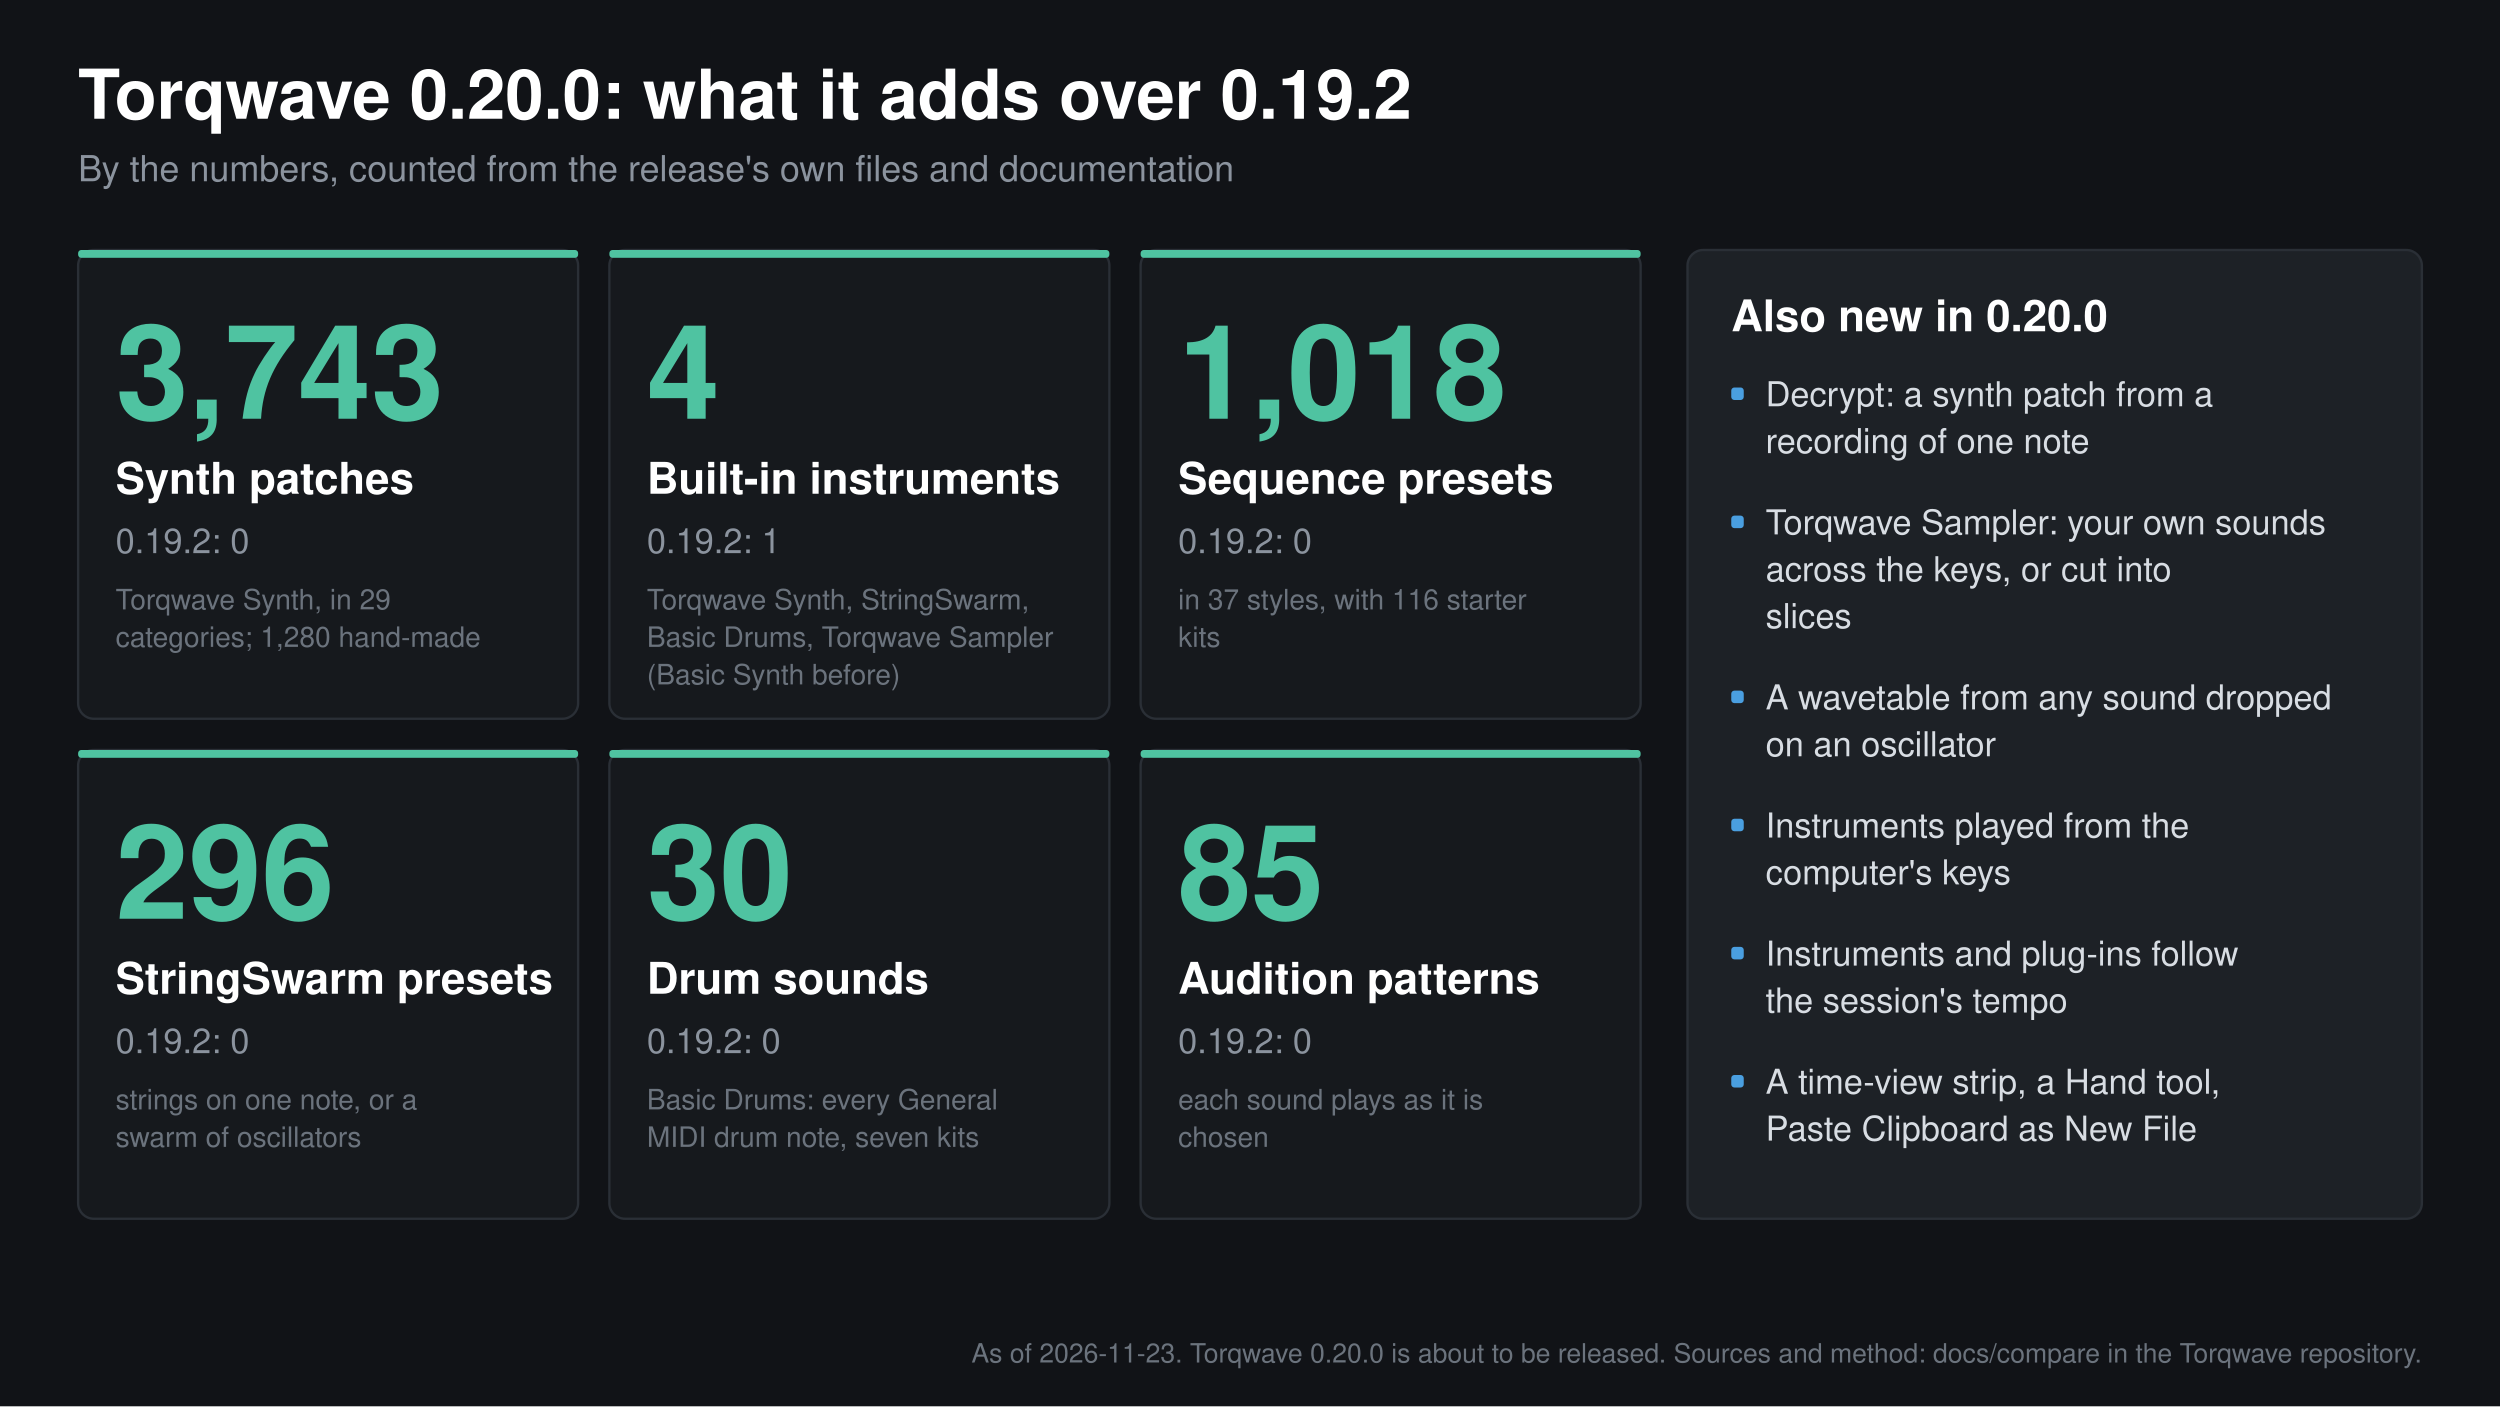
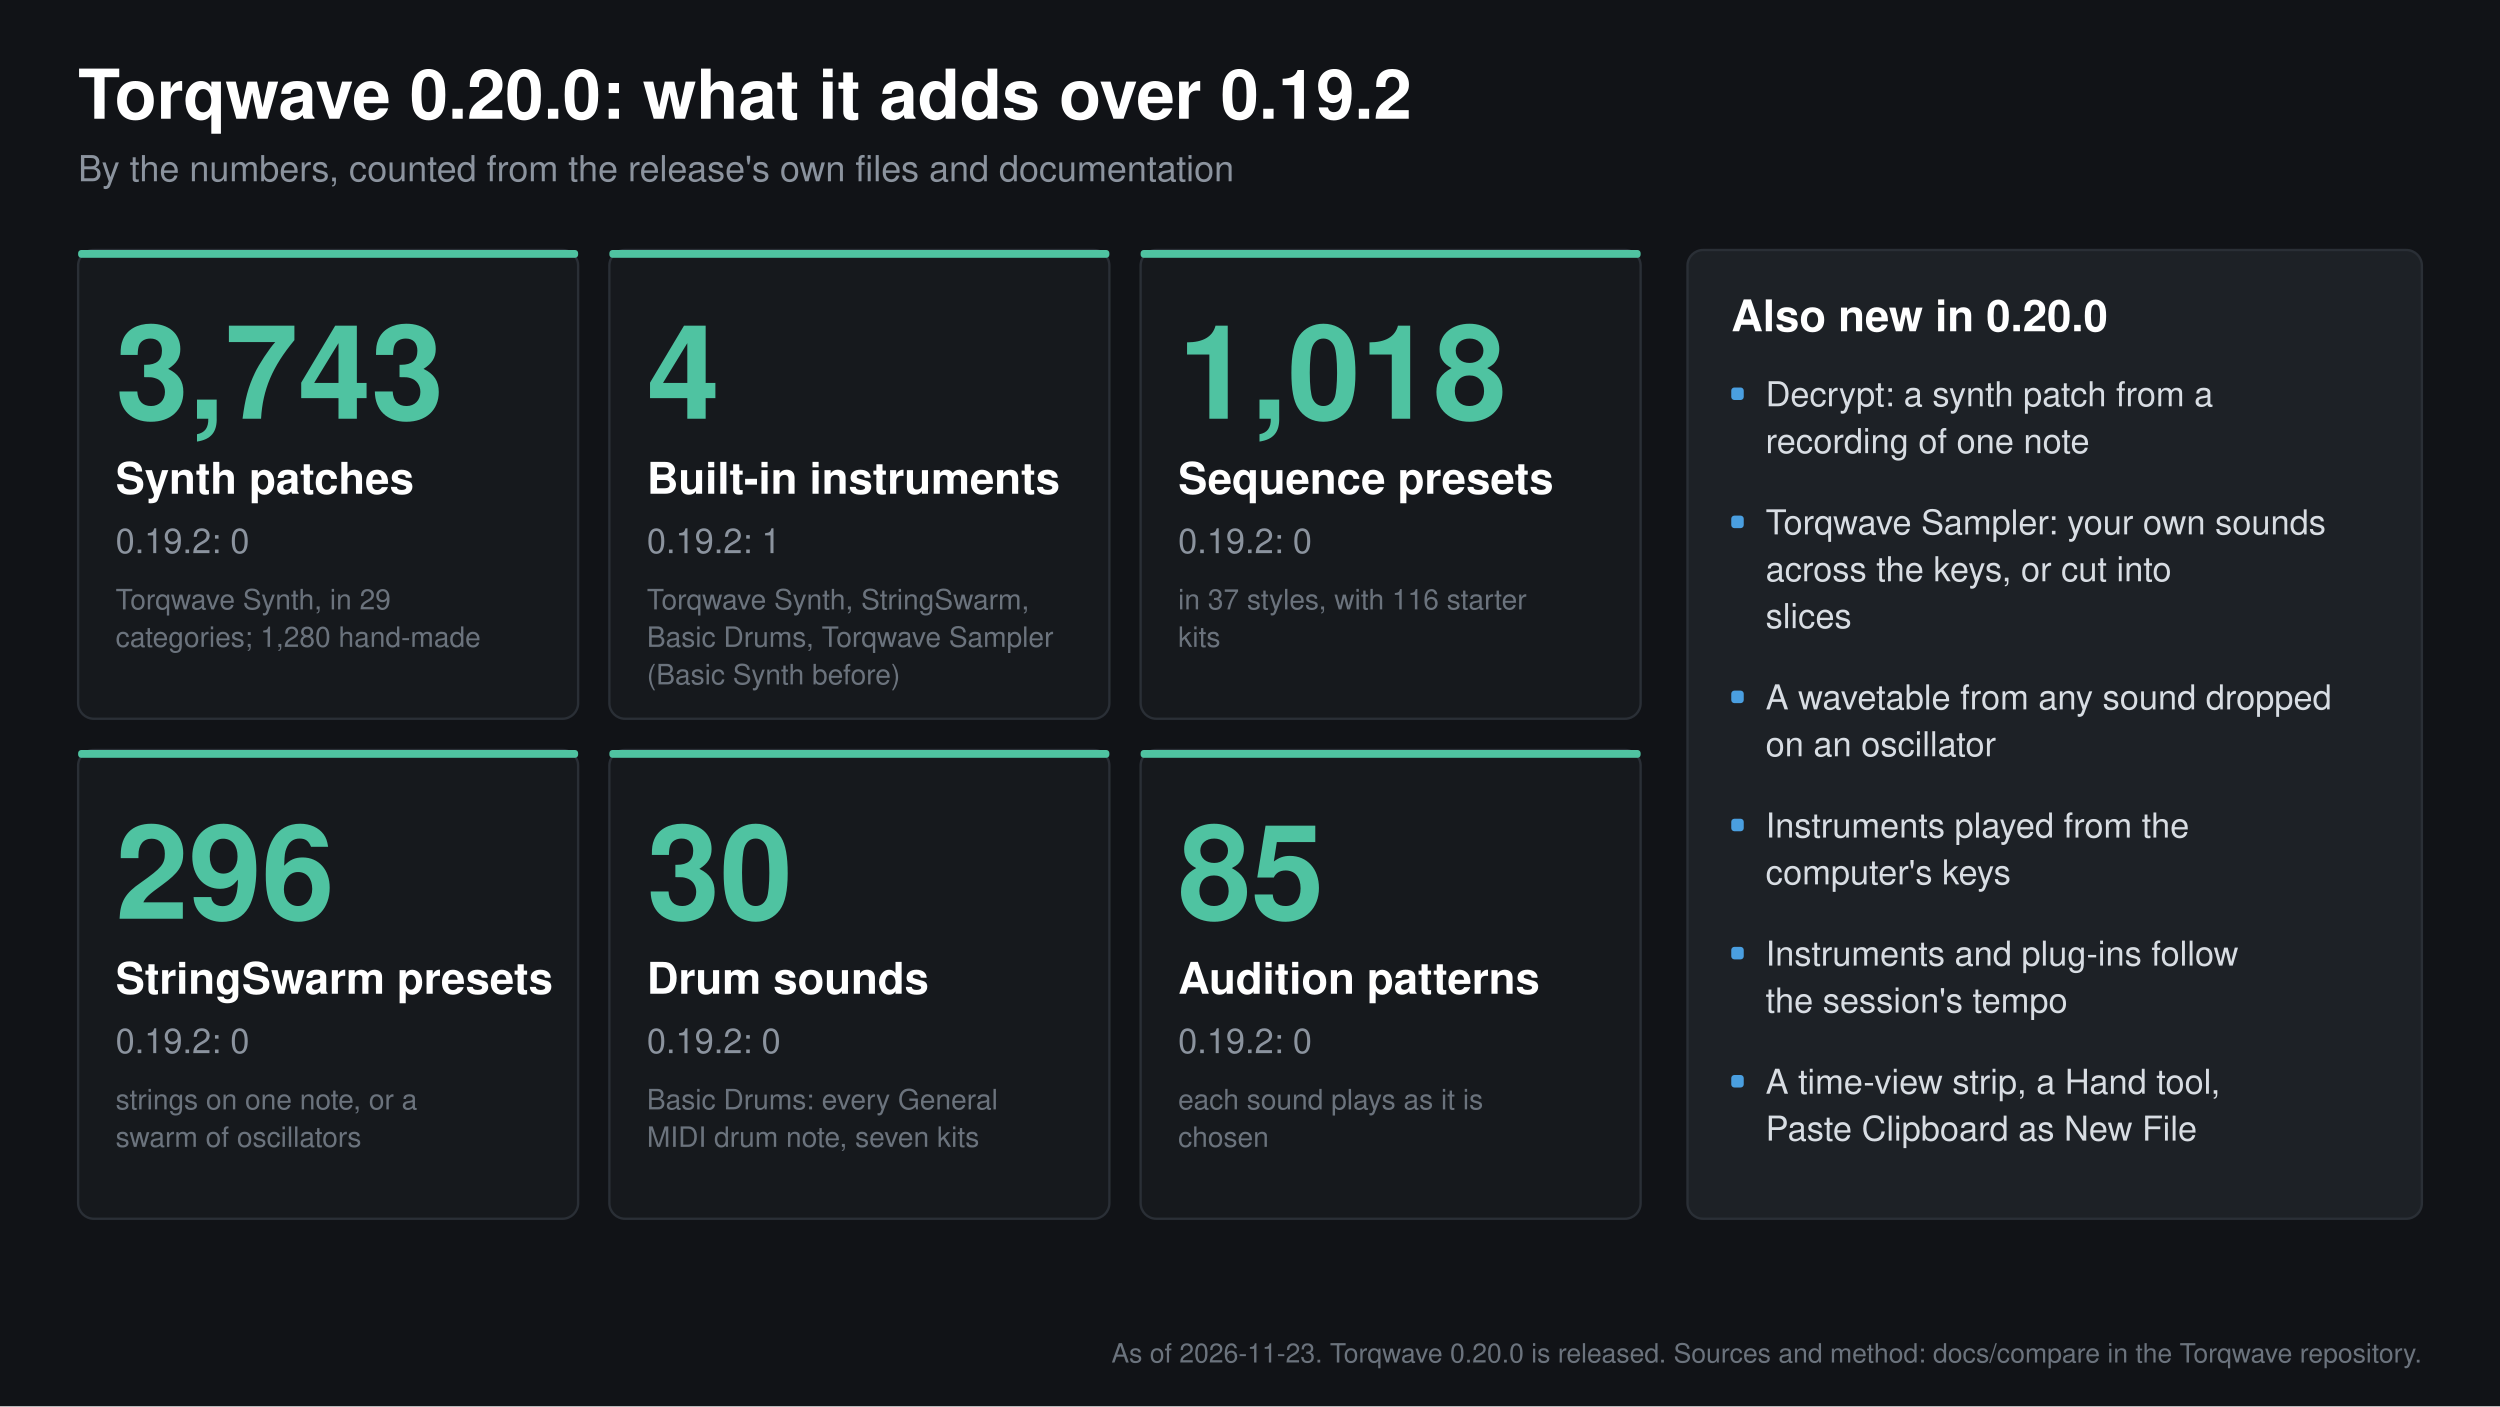
<svg xmlns="http://www.w3.org/2000/svg" width="1600" height="900" viewBox="0 0 1600 900" font-family="Helvetica Neue, Helvetica, Arial, sans-serif">
  <rect width="1600" height="900" fill="#111317" />
  <text x="50.0" y="76.0" font-size="44" fill="#ffffff" text-anchor="start" font-weight="bold">Torqwave 0.20.0: what it adds over 0.19.2</text>
  <text x="50.0" y="116.0" font-size="23" fill="#8b939e" text-anchor="start" font-weight="normal">By the numbers, counted from the release's own files and documentation</text>
-   <text x="1550.0" y="872.0" font-size="17" fill="#6b737d" text-anchor="end" font-weight="normal">As of 2026-11-23. Torqwave 0.20.0 is about to be released. Sources and method: docs/compare in the Torqwave repository.</text>
+   <text x="1550.0" y="872.0" font-size="17" fill="#6b737d" text-anchor="end" font-weight="normal">As of 2026-11-23. Torqwave 0.20.0 is released. Sources and method: docs/compare in the Torqwave repository.</text>
  <rect x="50.0" y="160.0" width="320.0" height="300.0" rx="10" fill="#16191d" stroke="#2a2f36" stroke-width="1.5" />
  <rect x="50.0" y="160.0" width="320.0" height="5.0" rx="2" fill="#4fc3a1" />
  <text x="74.0" y="268.0" font-size="84" fill="#4fc3a1" text-anchor="start" font-weight="bold">3,743</text>
  <text x="74.0" y="316.0" font-size="28" fill="#ffffff" text-anchor="start" font-weight="bold">Synth patches</text>
  <text x="74.0" y="354.0" font-size="22" fill="#8b939e" text-anchor="start" font-weight="normal">0.19.2: 0</text>
  <text x="74.0" y="390.0" font-size="18" fill="#6b737d" text-anchor="start" font-weight="normal">Torqwave Synth, in 29</text>
  <text x="74.0" y="414.0" font-size="18" fill="#6b737d" text-anchor="start" font-weight="normal">categories; 1,280 hand-made</text>
  <rect x="390.0" y="160.0" width="320.0" height="300.0" rx="10" fill="#16191d" stroke="#2a2f36" stroke-width="1.5" />
  <rect x="390.0" y="160.0" width="320.0" height="5.0" rx="2" fill="#4fc3a1" />
  <text x="414.0" y="268.0" font-size="84" fill="#4fc3a1" text-anchor="start" font-weight="bold">4</text>
  <text x="414.0" y="316.0" font-size="28" fill="#ffffff" text-anchor="start" font-weight="bold">Built-in instruments</text>
  <text x="414.0" y="354.0" font-size="22" fill="#8b939e" text-anchor="start" font-weight="normal">0.19.2: 1</text>
  <text x="414.0" y="390.0" font-size="18" fill="#6b737d" text-anchor="start" font-weight="normal">Torqwave Synth, StringSwarm,</text>
  <text x="414.0" y="414.0" font-size="18" fill="#6b737d" text-anchor="start" font-weight="normal">Basic Drums, Torqwave Sampler</text>
  <text x="414.0" y="438.0" font-size="18" fill="#6b737d" text-anchor="start" font-weight="normal">(Basic Synth before)</text>
  <rect x="730.0" y="160.0" width="320.0" height="300.0" rx="10" fill="#16191d" stroke="#2a2f36" stroke-width="1.5" />
  <rect x="730.0" y="160.0" width="320.0" height="5.0" rx="2" fill="#4fc3a1" />
  <text x="754.0" y="268.0" font-size="84" fill="#4fc3a1" text-anchor="start" font-weight="bold">1,018</text>
  <text x="754.0" y="316.0" font-size="28" fill="#ffffff" text-anchor="start" font-weight="bold">Sequence presets</text>
  <text x="754.0" y="354.0" font-size="22" fill="#8b939e" text-anchor="start" font-weight="normal">0.19.2: 0</text>
  <text x="754.0" y="390.0" font-size="18" fill="#6b737d" text-anchor="start" font-weight="normal">in 37 styles, with 116 starter</text>
  <text x="754.0" y="414.0" font-size="18" fill="#6b737d" text-anchor="start" font-weight="normal">kits</text>
  <rect x="50.0" y="480.0" width="320.0" height="300.0" rx="10" fill="#16191d" stroke="#2a2f36" stroke-width="1.5" />
  <rect x="50.0" y="480.0" width="320.0" height="5.0" rx="2" fill="#4fc3a1" />
  <text x="74.0" y="588.0" font-size="84" fill="#4fc3a1" text-anchor="start" font-weight="bold">296</text>
  <text x="74.0" y="636.0" font-size="28" fill="#ffffff" text-anchor="start" font-weight="bold">StringSwarm presets</text>
  <text x="74.0" y="674.0" font-size="22" fill="#8b939e" text-anchor="start" font-weight="normal">0.19.2: 0</text>
  <text x="74.0" y="710.0" font-size="18" fill="#6b737d" text-anchor="start" font-weight="normal">strings on one note, or a</text>
  <text x="74.0" y="734.0" font-size="18" fill="#6b737d" text-anchor="start" font-weight="normal">swarm of oscillators</text>
  <rect x="390.0" y="480.0" width="320.0" height="300.0" rx="10" fill="#16191d" stroke="#2a2f36" stroke-width="1.5" />
  <rect x="390.0" y="480.0" width="320.0" height="5.0" rx="2" fill="#4fc3a1" />
  <text x="414.0" y="588.0" font-size="84" fill="#4fc3a1" text-anchor="start" font-weight="bold">30</text>
  <text x="414.0" y="636.0" font-size="28" fill="#ffffff" text-anchor="start" font-weight="bold">Drum sounds</text>
  <text x="414.0" y="674.0" font-size="22" fill="#8b939e" text-anchor="start" font-weight="normal">0.19.2: 0</text>
  <text x="414.0" y="710.0" font-size="18" fill="#6b737d" text-anchor="start" font-weight="normal">Basic Drums: every General</text>
  <text x="414.0" y="734.0" font-size="18" fill="#6b737d" text-anchor="start" font-weight="normal">MIDI drum note, seven kits</text>
  <rect x="730.0" y="480.0" width="320.0" height="300.0" rx="10" fill="#16191d" stroke="#2a2f36" stroke-width="1.5" />
  <rect x="730.0" y="480.0" width="320.0" height="5.0" rx="2" fill="#4fc3a1" />
  <text x="754.0" y="588.0" font-size="84" fill="#4fc3a1" text-anchor="start" font-weight="bold">85</text>
  <text x="754.0" y="636.0" font-size="28" fill="#ffffff" text-anchor="start" font-weight="bold">Audition patterns</text>
  <text x="754.0" y="674.0" font-size="22" fill="#8b939e" text-anchor="start" font-weight="normal">0.19.2: 0</text>
  <text x="754.0" y="710.0" font-size="18" fill="#6b737d" text-anchor="start" font-weight="normal">each sound plays as it is</text>
  <text x="754.0" y="734.0" font-size="18" fill="#6b737d" text-anchor="start" font-weight="normal">chosen</text>
  <rect x="1080.0" y="160.0" width="470.0" height="620.0" rx="10" fill="#1d2126" stroke="#2a2f36" stroke-width="1.5" />
  <text x="1108.0" y="212.0" font-size="28" fill="#ffffff" text-anchor="start" font-weight="bold">Also new in 0.20.0</text>
  <rect x="1108.0" y="248.0" width="8.0" height="8.0" rx="2" fill="#4a9fe0" />
  <text x="1130.0" y="260.0" font-size="22" fill="#d8dde3" text-anchor="start" font-weight="normal">Decrypt: a synth patch from a</text>
  <text x="1130.0" y="290.0" font-size="22" fill="#d8dde3" text-anchor="start" font-weight="normal">recording of one note</text>
  <rect x="1108.0" y="330.0" width="8.0" height="8.0" rx="2" fill="#4a9fe0" />
  <text x="1130.0" y="342.0" font-size="22" fill="#d8dde3" text-anchor="start" font-weight="normal">Torqwave Sampler: your own sounds</text>
  <text x="1130.0" y="372.0" font-size="22" fill="#d8dde3" text-anchor="start" font-weight="normal">across the keys, or cut into</text>
  <text x="1130.0" y="402.0" font-size="22" fill="#d8dde3" text-anchor="start" font-weight="normal">slices</text>
  <rect x="1108.0" y="442.0" width="8.0" height="8.0" rx="2" fill="#4a9fe0" />
  <text x="1130.0" y="454.0" font-size="22" fill="#d8dde3" text-anchor="start" font-weight="normal">A wavetable from any sound dropped</text>
  <text x="1130.0" y="484.0" font-size="22" fill="#d8dde3" text-anchor="start" font-weight="normal">on an oscillator</text>
  <rect x="1108.0" y="524.0" width="8.0" height="8.0" rx="2" fill="#4a9fe0" />
  <text x="1130.0" y="536.0" font-size="22" fill="#d8dde3" text-anchor="start" font-weight="normal">Instruments played from the</text>
  <text x="1130.0" y="566.0" font-size="22" fill="#d8dde3" text-anchor="start" font-weight="normal">computer's keys</text>
  <rect x="1108.0" y="606.0" width="8.0" height="8.0" rx="2" fill="#4a9fe0" />
  <text x="1130.0" y="618.0" font-size="22" fill="#d8dde3" text-anchor="start" font-weight="normal">Instruments and plug-ins follow</text>
  <text x="1130.0" y="648.0" font-size="22" fill="#d8dde3" text-anchor="start" font-weight="normal">the session's tempo</text>
  <rect x="1108.0" y="688.0" width="8.0" height="8.0" rx="2" fill="#4a9fe0" />
  <text x="1130.0" y="700.0" font-size="22" fill="#d8dde3" text-anchor="start" font-weight="normal">A time-view strip, a Hand tool,</text>
  <text x="1130.0" y="730.0" font-size="22" fill="#d8dde3" text-anchor="start" font-weight="normal">Paste Clipboard as New File</text>
</svg>
